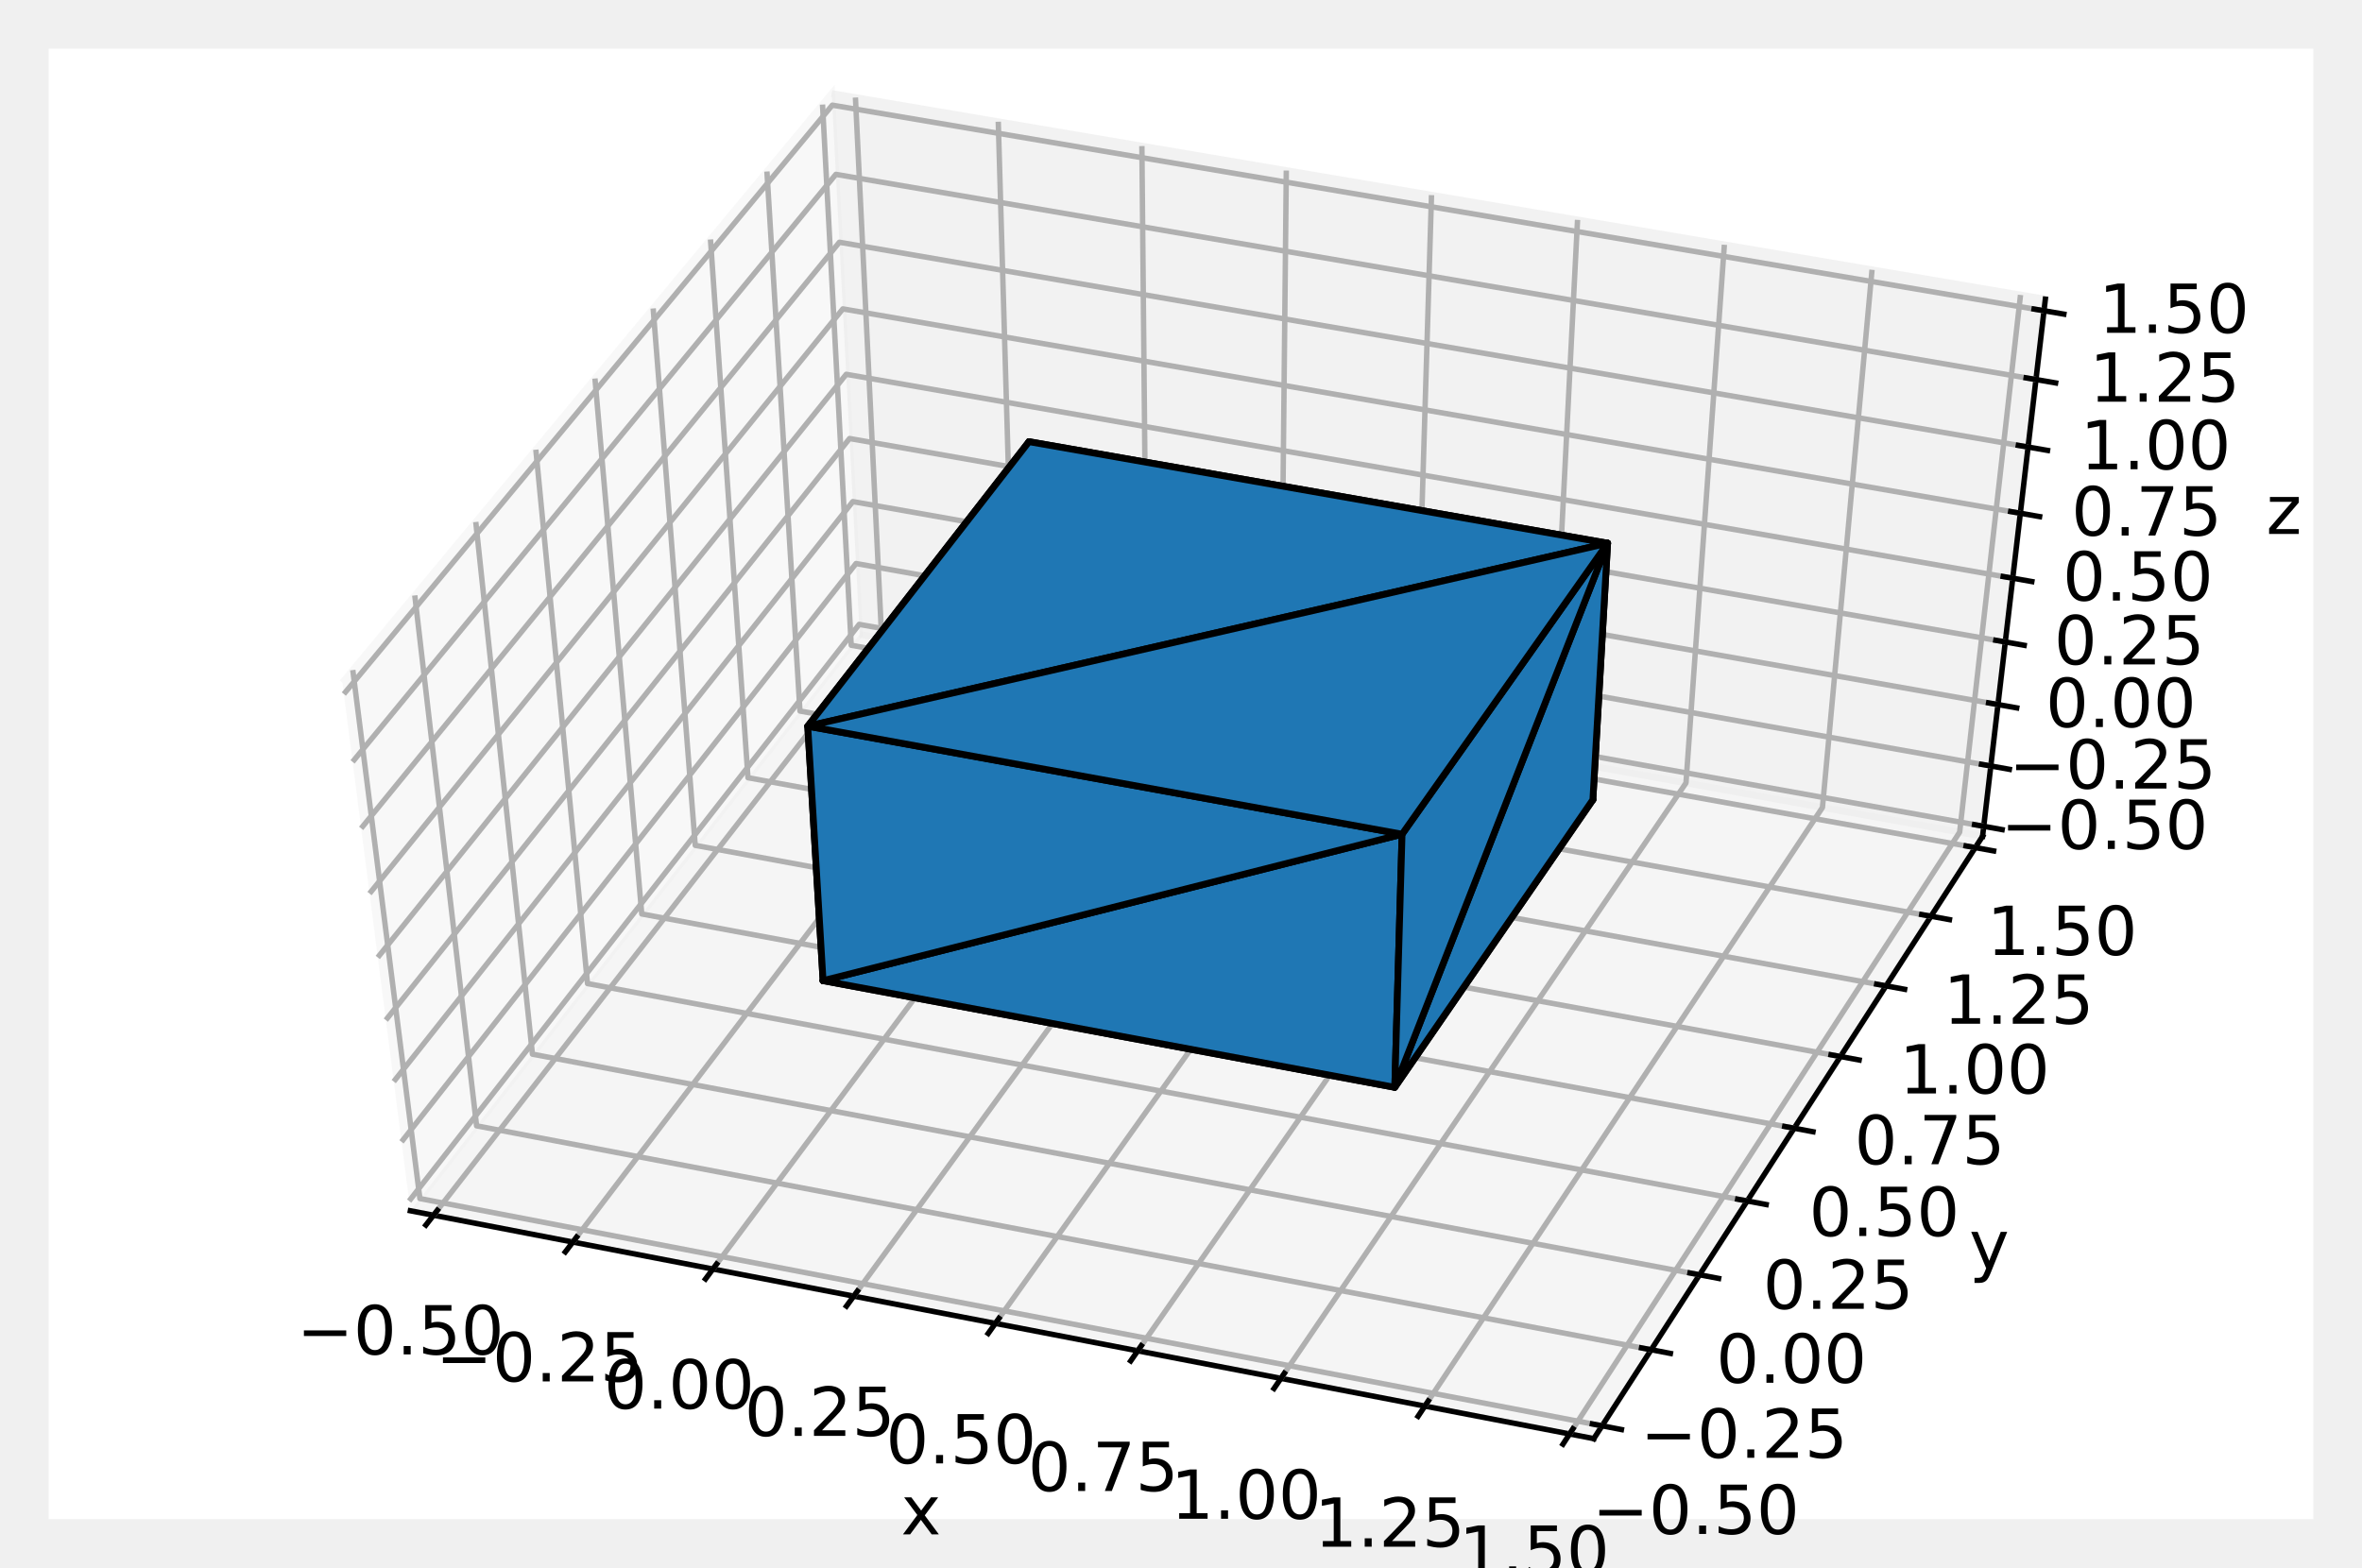
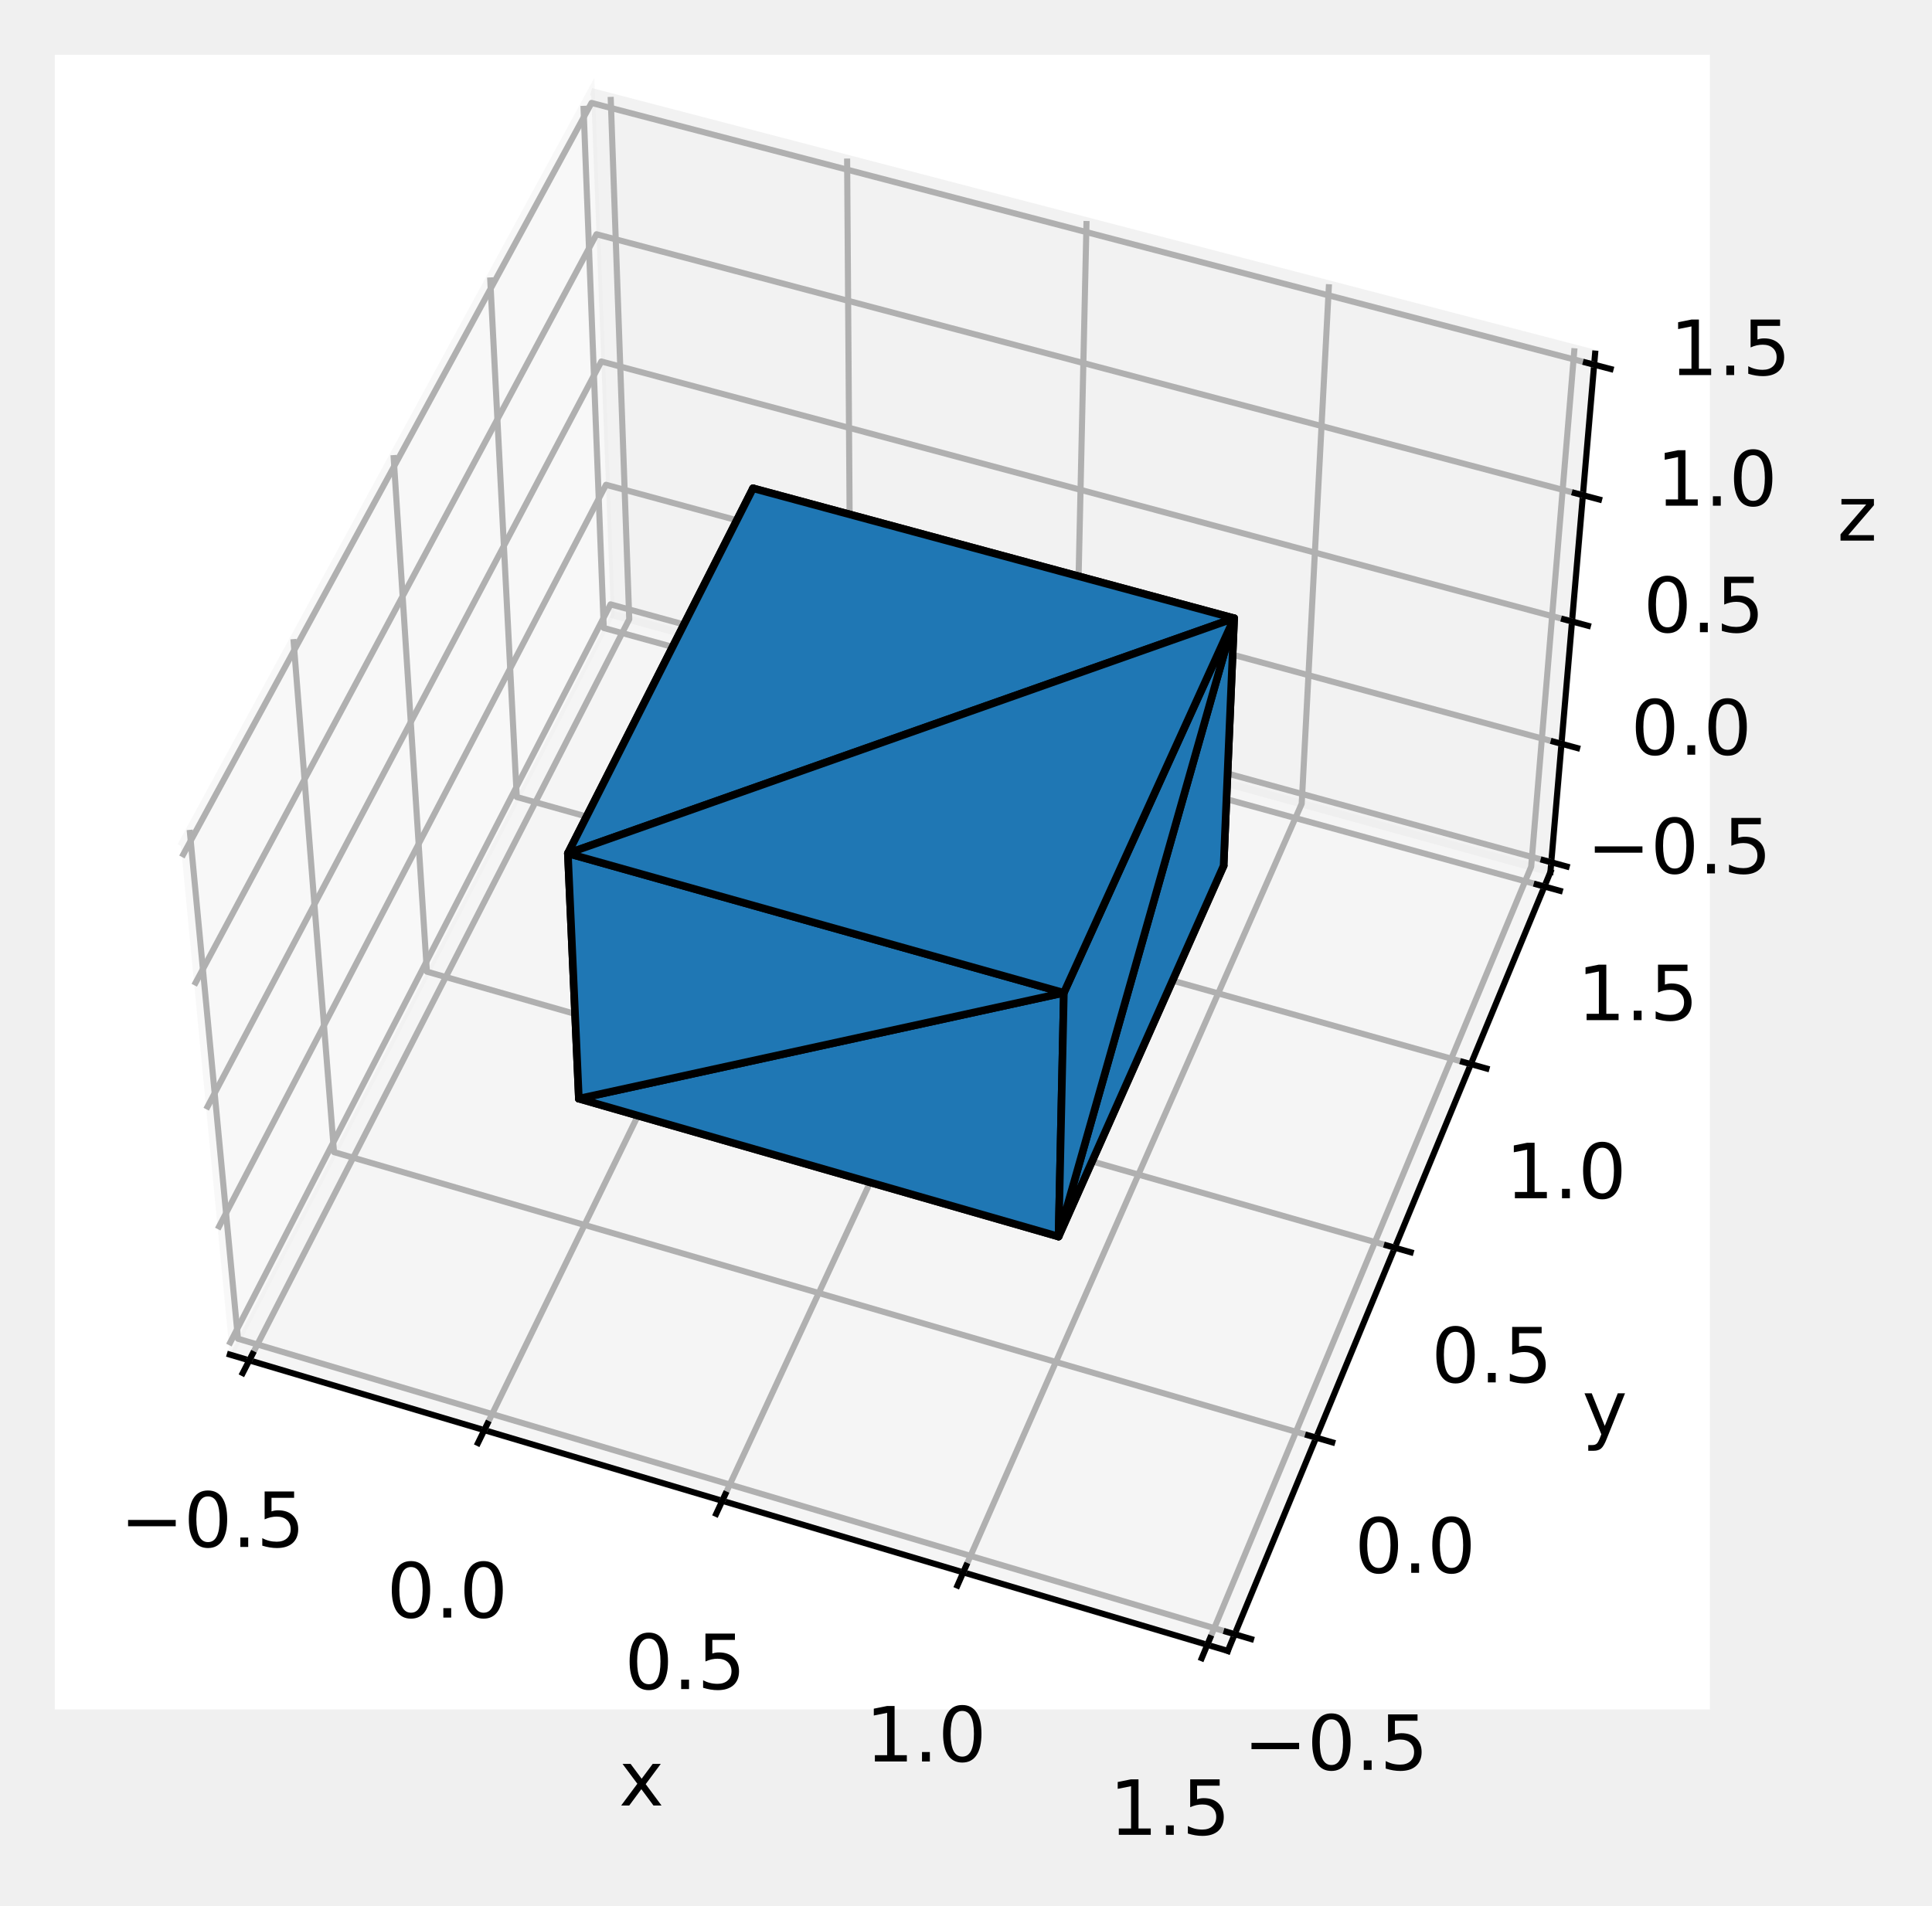
- <svg xmlns="http://www.w3.org/2000/svg" xmlns:xlink="http://www.w3.org/1999/xlink" height="231.84pt" version="1.1" viewBox="0 0 349.2 231.84" width="349.2pt">
+ <svg xmlns="http://www.w3.org/2000/svg" xmlns:xlink="http://www.w3.org/1999/xlink" height="250.392pt" version="1.1" viewBox="0 0 253.818 250.392" width="253.818pt">
  <defs>
-     <style type="text/css">
- *{stroke-linecap:butt;stroke-linejoin:round;}
-   </style>
+     <style type="text/css">*{stroke-linecap:butt;stroke-linejoin:round;}</style>
  </defs>
  <g id="figure_1">
    <g id="patch_1">
-       <path d="M 0 231.84  L 349.2 231.84  L 349.2 0  L 0 0  z " style="fill:none;" />
+       <path d="M 0 250.392  L 253.818 250.392  L 253.818 0  L 0 0  z " style="fill:none;" />
    </g>
    <g id="patch_2">
-       <path d="M 7.2 224.64  L 342 224.64  L 342 7.2  L 7.2 7.2  z " style="fill:#ffffff;" />
+       <path d="M 7.2 224.64  L 224.64 224.64  L 224.64 7.2  L 7.2 7.2  z " style="fill:#ffffff;" />
    </g>
    <g id="pane3d_1">
      <g id="patch_3">
-         <path d="M 60.67 179.044  L 127.098 93.813  L 122.959 13.826  L 50.616 100.939  " style="fill:#f2f2f2;opacity:0.5;stroke:#f2f2f2;stroke-linejoin:miter;" />
+         <path d="M 30.193 178.004  L 80.257 80.705  L 77.656 12.06  L 23.761 111.183  " style="fill:#f2f2f2;opacity:0.5;stroke:#f2f2f2;stroke-linejoin:miter;" />
      </g>
    </g>
    <g id="pane3d_2">
      <g id="patch_4">
-         <path d="M 127.098 93.813  L 293.106 123.663  L 302.386 44.238  L 122.959 13.826  " style="fill:#e6e6e6;opacity:0.5;stroke:#e6e6e6;stroke-linejoin:miter;" />
+         <path d="M 80.257 80.705  L 203.688 114.586  L 209.556 46.469  L 77.656 12.06  " style="fill:#e6e6e6;opacity:0.5;stroke:#e6e6e6;stroke-linejoin:miter;" />
      </g>
    </g>
    <g id="pane3d_3">
      <g id="patch_5">
-         <path d="M 60.67 179.044  L 235.629 212.736  L 293.106 123.663  L 127.098 93.813  " style="fill:#ececec;opacity:0.5;stroke:#ececec;stroke-linejoin:miter;" />
+         <path d="M 30.193 178.004  L 161.302 216.944  L 203.688 114.586  L 80.257 80.705  " style="fill:#ececec;opacity:0.5;stroke:#ececec;stroke-linejoin:miter;" />
      </g>
    </g>
    <g id="axis3d_1">
      <g id="line2d_1">
-         <path d="M 60.67 179.044  L 235.629 212.736  " style="fill:none;stroke:#000000;stroke-linecap:square;stroke-width:0.8;" />
+         <path d="M 30.193 178.004  L 161.302 216.944  " style="fill:none;stroke:#000000;stroke-linecap:square;stroke-width:0.8;" />
      </g>
      <g id="text_1">
-         <defs>
-           <path d="M 54.891 54.688  L 35.109 28.078  L 55.906 0  L 45.312 0  L 29.391 21.484  L 13.484 0  L 2.875 0  L 24.125 28.609  L 4.688 54.688  L 15.281 54.688  L 29.781 35.203  L 44.281 54.688  z " id="DejaVuSans-120" />
-         </defs>
-         <g transform="translate(133.2075 226.8936)scale(0.1 -0.1)">
-           <use xlink:href="#DejaVuSans-120" />
+         <g transform="translate(81.31897 237.2631)scale(0.1 -0.1)">
+           <defs>
+             <path d="M 3513 3500  L 2247 1797  L 3578 0  L 2900 0  L 1881 1375  L 863 0  L 184 0  L 1544 1831  L 300 3500  L 978 3500  L 1906 2253  L 2834 3500  L 3513 3500  z " id="DejaVuSans-78" transform="scale(0.015625)" />
+           </defs>
+           <use xlink:href="#DejaVuSans-78" />
        </g>
      </g>
      <g id="Line3DCollection_1">
-         <path d="M 64.092 179.703  L 130.349 94.398  L 126.467 14.421  " style="fill:none;stroke:#b0b0b0;stroke-width:0.8;" />
-         <path d="M 84.69 183.67  L 149.915 97.916  L 147.584 18  " style="fill:none;stroke:#b0b0b0;stroke-width:0.8;" />
-         <path d="M 105.399 187.658  L 169.581 101.452  L 168.817 21.599  " style="fill:none;stroke:#b0b0b0;stroke-width:0.8;" />
-         <path d="M 126.221 191.667  L 189.347 105.006  L 190.168 25.218  " style="fill:none;stroke:#b0b0b0;stroke-width:0.8;" />
-         <path d="M 147.156 195.699  L 209.215 108.579  L 211.636 28.856  " style="fill:none;stroke:#b0b0b0;stroke-width:0.8;" />
-         <path d="M 168.206 199.752  L 229.185 112.169  L 233.225 32.515  " style="fill:none;stroke:#b0b0b0;stroke-width:0.8;" />
-         <path d="M 189.371 203.828  L 249.258 115.779  L 254.933 36.195  " style="fill:none;stroke:#b0b0b0;stroke-width:0.8;" />
-         <path d="M 210.653 207.926  L 269.434 119.407  L 276.763 39.895  " style="fill:none;stroke:#b0b0b0;stroke-width:0.8;" />
-         <path d="M 232.051 212.047  L 289.716 123.054  L 298.715 43.616  " style="fill:none;stroke:#b0b0b0;stroke-width:0.8;" />
+         <path d="M 32.748 178.763  L 82.668 81.366  L 80.227 12.731  " style="fill:none;stroke:#b0b0b0;stroke-width:0.8;" />
+         <path d="M 63.624 187.933  L 111.772 89.355  L 111.291 20.835  " style="fill:none;stroke:#b0b0b0;stroke-width:0.8;" />
+         <path d="M 94.888 197.219  L 141.218 97.438  L 142.745 29.04  " style="fill:none;stroke:#b0b0b0;stroke-width:0.8;" />
+         <path d="M 126.548 206.622  L 171.012 105.617  L 174.595 37.349  " style="fill:none;stroke:#b0b0b0;stroke-width:0.8;" />
+         <path d="M 158.612 216.145  L 201.159 113.892  L 206.85 45.763  " style="fill:none;stroke:#b0b0b0;stroke-width:0.8;" />
      </g>
      <g id="xtick_1">
        <g id="line2d_2">
-           <path d="M 64.655 178.979  L 62.966 181.154  " style="fill:none;stroke:#000000;stroke-linecap:square;stroke-width:0.8;" />
+           <path d="M 33.176 177.929  L 31.892 180.434  " style="fill:none;stroke:#000000;stroke-linecap:square;stroke-width:0.8;" />
        </g>
        <g id="text_2">
-           <defs>
-             <path d="M 10.594 35.5  L 73.188 35.5  L 73.188 27.203  L 10.594 27.203  z " id="DejaVuSans-8722" />
-             <path d="M 31.781 66.406  Q 24.172 66.406 20.328 58.906  Q 16.5 51.422 16.5 36.375  Q 16.5 21.391 20.328 13.891  Q 24.172 6.391 31.781 6.391  Q 39.453 6.391 43.281 13.891  Q 47.125 21.391 47.125 36.375  Q 47.125 51.422 43.281 58.906  Q 39.453 66.406 31.781 66.406  z M 31.781 74.219  Q 44.047 74.219 50.516 64.516  Q 56.984 54.828 56.984 36.375  Q 56.984 17.969 50.516 8.266  Q 44.047 -1.422 31.781 -1.422  Q 19.531 -1.422 13.062 8.266  Q 6.594 17.969 6.594 36.375  Q 6.594 54.828 13.062 64.516  Q 19.531 74.219 31.781 74.219  z " id="DejaVuSans-48" />
-             <path d="M 10.688 12.406  L 21 12.406  L 21 0  L 10.688 0  z " id="DejaVuSans-46" />
-             <path d="M 10.797 72.906  L 49.516 72.906  L 49.516 64.594  L 19.828 64.594  L 19.828 46.734  Q 21.969 47.469 24.109 47.828  Q 26.266 48.188 28.422 48.188  Q 40.625 48.188 47.75 41.5  Q 54.891 34.812 54.891 23.391  Q 54.891 11.625 47.562 5.094  Q 40.234 -1.422 26.906 -1.422  Q 22.312 -1.422 17.547 -0.641  Q 12.797 0.141 7.719 1.703  L 7.719 11.625  Q 12.109 9.234 16.797 8.062  Q 21.484 6.891 26.703 6.891  Q 35.156 6.891 40.078 11.328  Q 45.016 15.766 45.016 23.391  Q 45.016 31 40.078 35.438  Q 35.156 39.891 26.703 39.891  Q 22.75 39.891 18.812 39.016  Q 14.891 38.141 10.797 36.281  z " id="DejaVuSans-53" />
-           </defs>
-           <g transform="translate(43.87091 200.2825)scale(0.1 -0.1)">
-             <use xlink:href="#DejaVuSans-8722" />
-             <use x="83.789" xlink:href="#DejaVuSans-48" />
-             <use x="147.412" xlink:href="#DejaVuSans-46" />
-             <use x="179.199" xlink:href="#DejaVuSans-53" />
-             <use x="242.822" xlink:href="#DejaVuSans-48" />
+           <g transform="translate(15.76716 203.2858)scale(0.1 -0.1)">
+             <defs>
+               <path d="M 678 2272  L 4684 2272  L 4684 1741  L 678 1741  L 678 2272  z " id="DejaVuSans-2212" transform="scale(0.015625)" />
+               <path d="M 2034 4250  Q 1547 4250 1301 3770  Q 1056 3291 1056 2328  Q 1056 1369 1301 889  Q 1547 409 2034 409  Q 2525 409 2770 889  Q 3016 1369 3016 2328  Q 3016 3291 2770 3770  Q 2525 4250 2034 4250  z M 2034 4750  Q 2819 4750 3233 4129  Q 3647 3509 3647 2328  Q 3647 1150 3233 529  Q 2819 -91 2034 -91  Q 1250 -91 836 529  Q 422 1150 422 2328  Q 422 3509 836 4129  Q 1250 4750 2034 4750  z " id="DejaVuSans-30" transform="scale(0.015625)" />
+               <path d="M 684 794  L 1344 794  L 1344 0  L 684 0  L 684 794  z " id="DejaVuSans-2e" transform="scale(0.015625)" />
+               <path d="M 691 4666  L 3169 4666  L 3169 4134  L 1269 4134  L 1269 2991  Q 1406 3038 1543 3061  Q 1681 3084 1819 3084  Q 2600 3084 3056 2656  Q 3513 2228 3513 1497  Q 3513 744 3044 326  Q 2575 -91 1722 -91  Q 1428 -91 1123 -41  Q 819 9 494 109  L 494 744  Q 775 591 1075 516  Q 1375 441 1709 441  Q 2250 441 2565 725  Q 2881 1009 2881 1497  Q 2881 1984 2565 2268  Q 2250 2553 1709 2553  Q 1456 2553 1204 2497  Q 953 2441 691 2322  L 691 4666  z " id="DejaVuSans-35" transform="scale(0.015625)" />
+             </defs>
+             <use xlink:href="#DejaVuSans-2212" />
+             <use x="83.789" xlink:href="#DejaVuSans-30" />
+             <use x="147.412" xlink:href="#DejaVuSans-2e" />
+             <use x="179.199" xlink:href="#DejaVuSans-35" />
          </g>
        </g>
      </g>
      <g id="xtick_2">
        <g id="line2d_3">
-           <path d="M 85.244 182.942  L 83.581 185.128  " style="fill:none;stroke:#000000;stroke-linecap:square;stroke-width:0.8;" />
+           <path d="M 64.036 187.089  L 62.797 189.625  " style="fill:none;stroke:#000000;stroke-linecap:square;stroke-width:0.8;" />
        </g>
        <g id="text_3">
-           <defs>
-             <path d="M 19.188 8.297  L 53.609 8.297  L 53.609 0  L 7.328 0  L 7.328 8.297  Q 12.938 14.109 22.625 23.891  Q 32.328 33.688 34.812 36.531  Q 39.547 41.844 41.422 45.531  Q 43.312 49.219 43.312 52.781  Q 43.312 58.594 39.234 62.25  Q 35.156 65.922 28.609 65.922  Q 23.969 65.922 18.812 64.312  Q 13.672 62.703 7.812 59.422  L 7.812 69.391  Q 13.766 71.781 18.938 73  Q 24.125 74.219 28.422 74.219  Q 39.75 74.219 46.484 68.547  Q 53.219 62.891 53.219 53.422  Q 53.219 48.922 51.531 44.891  Q 49.859 40.875 45.406 35.406  Q 44.188 33.984 37.641 27.219  Q 31.109 20.453 19.188 8.297  z " id="DejaVuSans-50" />
-           </defs>
-           <g transform="translate(64.42801 204.2788)scale(0.1 -0.1)">
-             <use xlink:href="#DejaVuSans-8722" />
-             <use x="83.789" xlink:href="#DejaVuSans-48" />
-             <use x="147.412" xlink:href="#DejaVuSans-46" />
-             <use x="179.199" xlink:href="#DejaVuSans-50" />
-             <use x="242.822" xlink:href="#DejaVuSans-53" />
+           <g transform="translate(50.81332 212.565)scale(0.1 -0.1)">
+             <use xlink:href="#DejaVuSans-30" />
+             <use x="63.623" xlink:href="#DejaVuSans-2e" />
+             <use x="95.41" xlink:href="#DejaVuSans-30" />
          </g>
        </g>
      </g>
      <g id="xtick_3">
        <g id="line2d_4">
-           <path d="M 105.944 186.926  L 104.308 189.124  " style="fill:none;stroke:#000000;stroke-linecap:square;stroke-width:0.8;" />
+           <path d="M 95.285 196.363  L 94.093 198.932  " style="fill:none;stroke:#000000;stroke-linecap:square;stroke-width:0.8;" />
        </g>
        <g id="text_4">
-           <g transform="translate(89.28623 208.2967)scale(0.1 -0.1)">
-             <use xlink:href="#DejaVuSans-48" />
-             <use x="63.623" xlink:href="#DejaVuSans-46" />
-             <use x="95.41" xlink:href="#DejaVuSans-48" />
-             <use x="159.033" xlink:href="#DejaVuSans-48" />
+           <g transform="translate(82.0581 221.9611)scale(0.1 -0.1)">
+             <use xlink:href="#DejaVuSans-30" />
+             <use x="63.623" xlink:href="#DejaVuSans-2e" />
+             <use x="95.41" xlink:href="#DejaVuSans-35" />
          </g>
        </g>
      </g>
      <g id="xtick_4">
        <g id="line2d_5">
-           <path d="M 126.757 190.931  L 125.147 193.142  " style="fill:none;stroke:#000000;stroke-linecap:square;stroke-width:0.8;" />
+           <path d="M 126.93 205.756  L 125.784 208.357  " style="fill:none;stroke:#000000;stroke-linecap:square;stroke-width:0.8;" />
        </g>
        <g id="text_5">
-           <g transform="translate(110.0668 212.3364)scale(0.1 -0.1)">
-             <use xlink:href="#DejaVuSans-48" />
-             <use x="63.623" xlink:href="#DejaVuSans-46" />
-             <use x="95.41" xlink:href="#DejaVuSans-50" />
-             <use x="159.033" xlink:href="#DejaVuSans-53" />
+           <g transform="translate(113.6987 231.4762)scale(0.1 -0.1)">
+             <defs>
+               <path d="M 794 531  L 1825 531  L 1825 4091  L 703 3866  L 703 4441  L 1819 4666  L 2450 4666  L 2450 531  L 3481 531  L 3481 0  L 794 0  L 794 531  z " id="DejaVuSans-31" transform="scale(0.015625)" />
+             </defs>
+             <use xlink:href="#DejaVuSans-31" />
+             <use x="63.623" xlink:href="#DejaVuSans-2e" />
+             <use x="95.41" xlink:href="#DejaVuSans-30" />
          </g>
        </g>
      </g>
      <g id="xtick_5">
        <g id="line2d_6">
-           <path d="M 147.684 194.959  L 146.1 197.181  " style="fill:none;stroke:#000000;stroke-linecap:square;stroke-width:0.8;" />
+           <path d="M 158.977 215.268  L 157.881 217.902  " style="fill:none;stroke:#000000;stroke-linecap:square;stroke-width:0.8;" />
        </g>
        <g id="text_6">
-           <g transform="translate(130.9605 216.3981)scale(0.1 -0.1)">
-             <use xlink:href="#DejaVuSans-48" />
-             <use x="63.623" xlink:href="#DejaVuSans-46" />
-             <use x="95.41" xlink:href="#DejaVuSans-53" />
-             <use x="159.033" xlink:href="#DejaVuSans-48" />
-           </g>
-         </g>
+           <g transform="translate(145.7427 241.1126)scale(0.1 -0.1)">
+             <use xlink:href="#DejaVuSans-31" />
+             <use x="63.623" xlink:href="#DejaVuSans-2e" />
+             <use x="95.41" xlink:href="#DejaVuSans-35" />
+           </g>
+         </g>
+       </g>
+     </g>
+     <g id="axis3d_2">
+       <g id="line2d_7">
+         <path d="M 203.688 114.586  L 161.302 216.944  " style="fill:none;stroke:#000000;stroke-linecap:square;stroke-width:0.8;" />
+       </g>
+       <g id="text_7">
+         <g transform="translate(207.8675 188.5661)scale(0.1 -0.1)">
+           <defs>
+             <path d="M 2059 -325  Q 1816 -950 1584 -1140  Q 1353 -1331 966 -1331  L 506 -1331  L 506 -850  L 844 -850  Q 1081 -850 1212 -737  Q 1344 -625 1503 -206  L 1606 56  L 191 3500  L 800 3500  L 1894 763  L 2988 3500  L 3597 3500  L 2059 -325  z " id="DejaVuSans-79" transform="scale(0.015625)" />
+           </defs>
+           <use xlink:href="#DejaVuSans-79" />
+         </g>
+       </g>
+       <g id="Line3DCollection_2">
+         <path d="M 24.919 109.052  L 31.264 175.923  L 162.211 214.75  " style="fill:none;stroke:#b0b0b0;stroke-width:0.8;" />
+         <path d="M 38.549 83.985  L 43.882 151.399  L 172.907 188.92  " style="fill:none;stroke:#b0b0b0;stroke-width:0.8;" />
+         <path d="M 51.698 59.801  L 56.084 127.684  L 183.241 163.963  " style="fill:none;stroke:#b0b0b0;stroke-width:0.8;" />
+         <path d="M 64.392 36.455  L 67.891 104.738  L 193.232 139.836  " style="fill:none;stroke:#b0b0b0;stroke-width:0.8;" />
+         <path d="M 76.653 13.905  L 79.321 82.524  L 202.897 116.497  " style="fill:none;stroke:#b0b0b0;stroke-width:0.8;" />
      </g>
      <g id="xtick_6">
-         <g id="line2d_7">
-           <path d="M 168.724 199.008  L 167.168 201.243  " style="fill:none;stroke:#000000;stroke-linecap:square;stroke-width:0.8;" />
-         </g>
-         <g id="text_7">
-           <defs>
-             <path d="M 8.203 72.906  L 55.078 72.906  L 55.078 68.703  L 28.609 0  L 18.312 0  L 43.219 64.594  L 8.203 64.594  z " id="DejaVuSans-55" />
-           </defs>
-           <g transform="translate(151.9682 220.482)scale(0.1 -0.1)">
-             <use xlink:href="#DejaVuSans-48" />
-             <use x="63.623" xlink:href="#DejaVuSans-46" />
-             <use x="95.41" xlink:href="#DejaVuSans-55" />
-             <use x="159.033" xlink:href="#DejaVuSans-53" />
+         <g id="line2d_8">
+           <path d="M 161.135 214.432  L 164.362 215.388  " style="fill:none;stroke:#000000;stroke-linecap:square;stroke-width:0.8;" />
+         </g>
+         <g id="text_8">
+           <g transform="translate(163.356 232.5782)scale(0.1 -0.1)">
+             <use xlink:href="#DejaVuSans-2212" />
+             <use x="83.789" xlink:href="#DejaVuSans-30" />
+             <use x="147.412" xlink:href="#DejaVuSans-2e" />
+             <use x="179.199" xlink:href="#DejaVuSans-35" />
          </g>
        </g>
      </g>
      <g id="xtick_7">
-         <g id="line2d_8">
-           <path d="M 189.88 203.08  L 188.352 205.327  " style="fill:none;stroke:#000000;stroke-linecap:square;stroke-width:0.8;" />
-         </g>
-         <g id="text_8">
-           <defs>
-             <path d="M 12.406 8.297  L 28.516 8.297  L 28.516 63.922  L 10.984 60.406  L 10.984 69.391  L 28.422 72.906  L 38.281 72.906  L 38.281 8.297  L 54.391 8.297  L 54.391 0  L 12.406 0  z " id="DejaVuSans-49" />
-           </defs>
-           <g transform="translate(173.0909 224.5882)scale(0.1 -0.1)">
-             <use xlink:href="#DejaVuSans-49" />
-             <use x="63.623" xlink:href="#DejaVuSans-46" />
-             <use x="95.41" xlink:href="#DejaVuSans-48" />
-             <use x="159.033" xlink:href="#DejaVuSans-48" />
+         <g id="line2d_9">
+           <path d="M 171.848 188.612  L 175.026 189.536  " style="fill:none;stroke:#000000;stroke-linecap:square;stroke-width:0.8;" />
+         </g>
+         <g id="text_9">
+           <g transform="translate(177.9691 206.6827)scale(0.1 -0.1)">
+             <use xlink:href="#DejaVuSans-30" />
+             <use x="63.623" xlink:href="#DejaVuSans-2e" />
+             <use x="95.41" xlink:href="#DejaVuSans-30" />
          </g>
        </g>
      </g>
      <g id="xtick_8">
-         <g id="line2d_9">
-           <path d="M 211.152 207.174  L 209.652 209.433  " style="fill:none;stroke:#000000;stroke-linecap:square;stroke-width:0.8;" />
-         </g>
-         <g id="text_9">
-           <g transform="translate(194.3295 228.717)scale(0.1 -0.1)">
-             <use xlink:href="#DejaVuSans-49" />
-             <use x="63.623" xlink:href="#DejaVuSans-46" />
-             <use x="95.41" xlink:href="#DejaVuSans-50" />
-             <use x="159.033" xlink:href="#DejaVuSans-53" />
+         <g id="line2d_10">
+           <path d="M 182.198 163.665  L 185.329 164.559  " style="fill:none;stroke:#000000;stroke-linecap:square;stroke-width:0.8;" />
+         </g>
+         <g id="text_10">
+           <g transform="translate(188.0414 181.6589)scale(0.1 -0.1)">
+             <use xlink:href="#DejaVuSans-30" />
+             <use x="63.623" xlink:href="#DejaVuSans-2e" />
+             <use x="95.41" xlink:href="#DejaVuSans-35" />
          </g>
        </g>
      </g>
      <g id="xtick_9">
-         <g id="line2d_10">
-           <path d="M 232.541 211.291  L 231.069 213.562  " style="fill:none;stroke:#000000;stroke-linecap:square;stroke-width:0.8;" />
-         </g>
-         <g id="text_10">
-           <g transform="translate(215.6849 232.8685)scale(0.1 -0.1)">
-             <use xlink:href="#DejaVuSans-49" />
-             <use x="63.623" xlink:href="#DejaVuSans-46" />
-             <use x="95.41" xlink:href="#DejaVuSans-53" />
-             <use x="159.033" xlink:href="#DejaVuSans-48" />
-           </g>
-         </g>
-       </g>
-     </g>
-     <g id="axis3d_2">
-       <g id="line2d_11">
-         <path d="M 293.106 123.663  L 235.629 212.736  " style="fill:none;stroke:#000000;stroke-linecap:square;stroke-width:0.8;" />
-       </g>
-       <g id="text_11">
-         <defs>
-           <path d="M 32.172 -5.078  Q 28.375 -14.844 24.75 -17.812  Q 21.141 -20.797 15.094 -20.797  L 7.906 -20.797  L 7.906 -13.281  L 13.188 -13.281  Q 16.891 -13.281 18.938 -11.516  Q 21 -9.766 23.484 -3.219  L 25.094 0.875  L 2.984 54.688  L 12.5 54.688  L 29.594 11.922  L 46.688 54.688  L 56.203 54.688  z " id="DejaVuSans-121" />
-         </defs>
-         <g transform="translate(291.1244 187.6297)scale(0.1 -0.1)">
-           <use xlink:href="#DejaVuSans-121" />
-         </g>
-       </g>
-       <g id="Line3DCollection_2">
-         <path d="M 52.157 99.082  L 62.079 177.237  L 236.85 210.845  " style="fill:none;stroke:#b0b0b0;stroke-width:0.8;" />
-         <path d="M 61.321 88.047  L 70.459 166.484  L 244.109 199.595  " style="fill:none;stroke:#b0b0b0;stroke-width:0.8;" />
-         <path d="M 70.34 77.187  L 78.717 155.888  L 251.26 188.513  " style="fill:none;stroke:#b0b0b0;stroke-width:0.8;" />
-         <path d="M 79.218 66.496  L 86.856 145.446  L 258.305 177.595  " style="fill:none;stroke:#b0b0b0;stroke-width:0.8;" />
-         <path d="M 87.958 55.972  L 94.878 135.153  L 265.247 166.837  " style="fill:none;stroke:#b0b0b0;stroke-width:0.8;" />
-         <path d="M 96.564 45.61  L 102.785 125.008  L 272.087 156.236  " style="fill:none;stroke:#b0b0b0;stroke-width:0.8;" />
-         <path d="M 105.037 35.407  L 110.581 115.006  L 278.829 145.789  " style="fill:none;stroke:#b0b0b0;stroke-width:0.8;" />
-         <path d="M 113.382 25.358  L 118.267 105.144  L 285.474 135.492  " style="fill:none;stroke:#b0b0b0;stroke-width:0.8;" />
-         <path d="M 121.601 15.461  L 125.845 95.42  L 292.023 125.341  " style="fill:none;stroke:#b0b0b0;stroke-width:0.8;" />
+         <g id="line2d_11">
+           <path d="M 192.205 139.548  L 195.289 140.411  " style="fill:none;stroke:#000000;stroke-linecap:square;stroke-width:0.8;" />
+         </g>
+         <g id="text_11">
+           <g transform="translate(197.7803 157.4634)scale(0.1 -0.1)">
+             <use xlink:href="#DejaVuSans-31" />
+             <use x="63.623" xlink:href="#DejaVuSans-2e" />
+             <use x="95.41" xlink:href="#DejaVuSans-30" />
+           </g>
+         </g>
      </g>
      <g id="xtick_10">
        <g id="line2d_12">
-           <path d="M 235.42 210.57  L 239.711 211.395  " style="fill:none;stroke:#000000;stroke-linecap:square;stroke-width:0.8;" />
+           <path d="M 201.884 116.218  L 204.924 117.054  " style="fill:none;stroke:#000000;stroke-linecap:square;stroke-width:0.8;" />
        </g>
        <g id="text_12">
-           <g transform="translate(235.3911 226.8326)scale(0.1 -0.1)">
-             <use xlink:href="#DejaVuSans-8722" />
-             <use x="83.789" xlink:href="#DejaVuSans-48" />
-             <use x="147.412" xlink:href="#DejaVuSans-46" />
-             <use x="179.199" xlink:href="#DejaVuSans-53" />
-             <use x="242.822" xlink:href="#DejaVuSans-48" />
-           </g>
-         </g>
+           <g transform="translate(207.2021 134.0559)scale(0.1 -0.1)">
+             <use xlink:href="#DejaVuSans-31" />
+             <use x="63.623" xlink:href="#DejaVuSans-2e" />
+             <use x="95.41" xlink:href="#DejaVuSans-35" />
+           </g>
+         </g>
+       </g>
+     </g>
+     <g id="axis3d_3">
+       <g id="line2d_13">
+         <path d="M 203.688 114.586  L 209.556 46.469  " style="fill:none;stroke:#000000;stroke-linecap:square;stroke-width:0.8;" />
+       </g>
+       <g id="text_13">
+         <g transform="translate(241.3692 71.0412)scale(0.1 -0.1)">
+           <defs>
+             <path d="M 353 3500  L 3084 3500  L 3084 2975  L 922 459  L 3084 459  L 3084 0  L 275 0  L 275 525  L 2438 3041  L 353 3041  L 353 3500  z " id="DejaVuSans-7a" transform="scale(0.015625)" />
+           </defs>
+           <use xlink:href="#DejaVuSans-7a" />
+         </g>
+       </g>
+       <g id="Line3DCollection_3">
+         <path d="M 203.798 113.311  L 80.209 79.417  L 30.073 176.756  " style="fill:none;stroke:#b0b0b0;stroke-width:0.8;" />
+         <path d="M 205.139 97.738  L 79.613 63.705  L 28.606 161.515  " style="fill:none;stroke:#b0b0b0;stroke-width:0.8;" />
+         <path d="M 206.524 81.666  L 78.999 47.501  L 27.089 145.763  " style="fill:none;stroke:#b0b0b0;stroke-width:0.8;" />
+         <path d="M 207.954 65.07  L 78.365 30.783  L 25.521 129.471  " style="fill:none;stroke:#b0b0b0;stroke-width:0.8;" />
+         <path d="M 209.431 47.923  L 77.711 13.524  L 23.899 112.614  " style="fill:none;stroke:#b0b0b0;stroke-width:0.8;" />
      </g>
      <g id="xtick_11">
-         <g id="line2d_13">
-           <path d="M 242.688 199.324  L 246.952 200.137  " style="fill:none;stroke:#000000;stroke-linecap:square;stroke-width:0.8;" />
-         </g>
-         <g id="text_13">
-           <g transform="translate(242.5139 215.571)scale(0.1 -0.1)">
-             <use xlink:href="#DejaVuSans-8722" />
-             <use x="83.789" xlink:href="#DejaVuSans-48" />
-             <use x="147.412" xlink:href="#DejaVuSans-46" />
-             <use x="179.199" xlink:href="#DejaVuSans-50" />
-             <use x="242.822" xlink:href="#DejaVuSans-53" />
+         <g id="line2d_14">
+           <path d="M 202.785 113.033  L 205.825 113.867  " style="fill:none;stroke:#000000;stroke-linecap:square;stroke-width:0.8;" />
+         </g>
+         <g id="text_14">
+           <g transform="translate(208.4592 114.7725)scale(0.1 -0.1)">
+             <use xlink:href="#DejaVuSans-2212" />
+             <use x="83.789" xlink:href="#DejaVuSans-30" />
+             <use x="147.412" xlink:href="#DejaVuSans-2e" />
+             <use x="179.199" xlink:href="#DejaVuSans-35" />
          </g>
        </g>
      </g>
      <g id="xtick_12">
-         <g id="line2d_14">
-           <path d="M 249.849 188.246  L 254.084 189.047  " style="fill:none;stroke:#000000;stroke-linecap:square;stroke-width:0.8;" />
-         </g>
-         <g id="text_14">
-           <g transform="translate(253.7209 204.4764)scale(0.1 -0.1)">
-             <use xlink:href="#DejaVuSans-48" />
-             <use x="63.623" xlink:href="#DejaVuSans-46" />
-             <use x="95.41" xlink:href="#DejaVuSans-48" />
-             <use x="159.033" xlink:href="#DejaVuSans-48" />
+         <g id="line2d_15">
+           <path d="M 204.11 97.459  L 207.199 98.297  " style="fill:none;stroke:#000000;stroke-linecap:square;stroke-width:0.8;" />
+         </g>
+         <g id="text_15">
+           <g transform="translate(214.2489 99.17307)scale(0.1 -0.1)">
+             <use xlink:href="#DejaVuSans-30" />
+             <use x="63.623" xlink:href="#DejaVuSans-2e" />
+             <use x="95.41" xlink:href="#DejaVuSans-30" />
          </g>
        </g>
      </g>
      <g id="xtick_13">
-         <g id="line2d_15">
-           <path d="M 256.903 177.332  L 261.111 178.121  " style="fill:none;stroke:#000000;stroke-linecap:square;stroke-width:0.8;" />
-         </g>
-         <g id="text_15">
-           <g transform="translate(260.6347 193.5452)scale(0.1 -0.1)">
-             <use xlink:href="#DejaVuSans-48" />
-             <use x="63.623" xlink:href="#DejaVuSans-46" />
-             <use x="95.41" xlink:href="#DejaVuSans-50" />
-             <use x="159.033" xlink:href="#DejaVuSans-53" />
+         <g id="line2d_16">
+           <path d="M 205.478 81.386  L 208.618 82.227  " style="fill:none;stroke:#000000;stroke-linecap:square;stroke-width:0.8;" />
+         </g>
+         <g id="text_16">
+           <g transform="translate(215.8999 83.07524)scale(0.1 -0.1)">
+             <use xlink:href="#DejaVuSans-30" />
+             <use x="63.623" xlink:href="#DejaVuSans-2e" />
+             <use x="95.41" xlink:href="#DejaVuSans-35" />
          </g>
        </g>
      </g>
      <g id="xtick_14">
-         <g id="line2d_16">
-           <path d="M 263.854 166.578  L 268.034 167.356  " style="fill:none;stroke:#000000;stroke-linecap:square;stroke-width:0.8;" />
-         </g>
-         <g id="text_16">
-           <g transform="translate(267.4475 182.7739)scale(0.1 -0.1)">
-             <use xlink:href="#DejaVuSans-48" />
-             <use x="63.623" xlink:href="#DejaVuSans-46" />
-             <use x="95.41" xlink:href="#DejaVuSans-53" />
-             <use x="159.033" xlink:href="#DejaVuSans-48" />
+         <g id="line2d_17">
+           <path d="M 206.89 64.789  L 210.082 65.633  " style="fill:none;stroke:#000000;stroke-linecap:square;stroke-width:0.8;" />
+         </g>
+         <g id="text_17">
+           <g transform="translate(217.6044 66.4547)scale(0.1 -0.1)">
+             <use xlink:href="#DejaVuSans-31" />
+             <use x="63.623" xlink:href="#DejaVuSans-2e" />
+             <use x="95.41" xlink:href="#DejaVuSans-30" />
          </g>
        </g>
      </g>
      <g id="xtick_15">
-         <g id="line2d_17">
-           <path d="M 270.703 155.981  L 274.857 156.747  " style="fill:none;stroke:#000000;stroke-linecap:square;stroke-width:0.8;" />
-         </g>
-         <g id="text_17">
-           <g transform="translate(274.1614 172.1588)scale(0.1 -0.1)">
-             <use xlink:href="#DejaVuSans-48" />
-             <use x="63.623" xlink:href="#DejaVuSans-46" />
-             <use x="95.41" xlink:href="#DejaVuSans-55" />
-             <use x="159.033" xlink:href="#DejaVuSans-53" />
-           </g>
-         </g>
-       </g>
-       <g id="xtick_16">
        <g id="line2d_18">
-           <path d="M 277.454 145.537  L 281.581 146.292  " style="fill:none;stroke:#000000;stroke-linecap:square;stroke-width:0.8;" />
+           <path d="M 208.35 47.641  L 211.595 48.489  " style="fill:none;stroke:#000000;stroke-linecap:square;stroke-width:0.8;" />
        </g>
        <g id="text_18">
-           <g transform="translate(280.7786 161.6967)scale(0.1 -0.1)">
-             <use xlink:href="#DejaVuSans-49" />
-             <use x="63.623" xlink:href="#DejaVuSans-46" />
-             <use x="95.41" xlink:href="#DejaVuSans-48" />
-             <use x="159.033" xlink:href="#DejaVuSans-48" />
-           </g>
-         </g>
-       </g>
-       <g id="xtick_17">
-         <g id="line2d_19">
-           <path d="M 284.107 135.243  L 288.208 135.988  " style="fill:none;stroke:#000000;stroke-linecap:square;stroke-width:0.8;" />
-         </g>
-         <g id="text_19">
-           <g transform="translate(287.3011 151.3842)scale(0.1 -0.1)">
-             <use xlink:href="#DejaVuSans-49" />
-             <use x="63.623" xlink:href="#DejaVuSans-46" />
-             <use x="95.41" xlink:href="#DejaVuSans-50" />
-             <use x="159.033" xlink:href="#DejaVuSans-53" />
-           </g>
-         </g>
-       </g>
-       <g id="xtick_18">
-         <g id="line2d_20">
-           <path d="M 290.666 125.096  L 294.741 125.83  " style="fill:none;stroke:#000000;stroke-linecap:square;stroke-width:0.8;" />
-         </g>
-         <g id="text_20">
-           <g transform="translate(293.731 141.2182)scale(0.1 -0.1)">
-             <use xlink:href="#DejaVuSans-49" />
-             <use x="63.623" xlink:href="#DejaVuSans-46" />
-             <use x="95.41" xlink:href="#DejaVuSans-53" />
-             <use x="159.033" xlink:href="#DejaVuSans-48" />
-           </g>
-         </g>
-       </g>
-     </g>
-     <g id="axis3d_3">
-       <g id="line2d_21">
-         <path d="M 293.106 123.663  L 302.386 44.238  " style="fill:none;stroke:#000000;stroke-linecap:square;stroke-width:0.8;" />
-       </g>
-       <g id="text_21">
-         <defs>
-           <path d="M 5.516 54.688  L 48.188 54.688  L 48.188 46.484  L 14.406 7.172  L 48.188 7.172  L 48.188 0  L 4.297 0  L 4.297 8.203  L 38.094 47.516  L 5.516 47.516  z " id="DejaVuSans-122" />
-         </defs>
-         <g transform="translate(335.0377 78.9609)scale(0.1 -0.1)">
-           <use xlink:href="#DejaVuSans-122" />
-         </g>
-       </g>
-       <g id="Line3DCollection_3">
-         <path d="M 293.278 122.192  L 127.021 92.329  L 60.485 177.602  " style="fill:none;stroke:#b0b0b0;stroke-width:0.8;" />
-         <path d="M 294.32 113.271  L 126.556 83.332  L 59.358 168.853  " style="fill:none;stroke:#b0b0b0;stroke-width:0.8;" />
-         <path d="M 295.382 104.186  L 126.082 74.173  L 58.21 159.937  " style="fill:none;stroke:#b0b0b0;stroke-width:0.8;" />
-         <path d="M 296.463 94.932  L 125.599 64.847  L 57.04 150.848  " style="fill:none;stroke:#b0b0b0;stroke-width:0.8;" />
-         <path d="M 297.565 85.504  L 125.108 55.35  L 55.848 141.581  " style="fill:none;stroke:#b0b0b0;stroke-width:0.8;" />
-         <path d="M 298.687 75.897  L 124.607 45.676  L 54.631 132.132  " style="fill:none;stroke:#b0b0b0;stroke-width:0.8;" />
-         <path d="M 299.831 66.107  L 124.097 35.822  L 53.39 122.494  " style="fill:none;stroke:#b0b0b0;stroke-width:0.8;" />
-         <path d="M 300.997 56.127  L 123.577 25.782  L 52.125 112.662  " style="fill:none;stroke:#b0b0b0;stroke-width:0.8;" />
-         <path d="M 302.186 45.953  L 123.048 15.55  L 50.833 102.63  " style="fill:none;stroke:#b0b0b0;stroke-width:0.8;" />
-       </g>
-       <g id="xtick_19">
-         <g id="line2d_22">
-           <path d="M 291.919 121.948  L 295.997 122.68  " style="fill:none;stroke:#000000;stroke-linecap:square;stroke-width:0.8;" />
-         </g>
-         <g id="text_22">
-           <g transform="translate(295.8128 125.5401)scale(0.1 -0.1)">
-             <use xlink:href="#DejaVuSans-8722" />
-             <use x="83.789" xlink:href="#DejaVuSans-48" />
-             <use x="147.412" xlink:href="#DejaVuSans-46" />
-             <use x="179.199" xlink:href="#DejaVuSans-53" />
-             <use x="242.822" xlink:href="#DejaVuSans-48" />
-           </g>
-         </g>
-       </g>
-       <g id="xtick_20">
-         <g id="line2d_23">
-           <path d="M 292.949 113.027  L 297.064 113.761  " style="fill:none;stroke:#000000;stroke-linecap:square;stroke-width:0.8;" />
-         </g>
-         <g id="text_23">
-           <g transform="translate(297.0144 116.6078)scale(0.1 -0.1)">
-             <use xlink:href="#DejaVuSans-8722" />
-             <use x="83.789" xlink:href="#DejaVuSans-48" />
-             <use x="147.412" xlink:href="#DejaVuSans-46" />
-             <use x="179.199" xlink:href="#DejaVuSans-50" />
-             <use x="242.822" xlink:href="#DejaVuSans-53" />
-           </g>
-         </g>
-       </g>
-       <g id="xtick_21">
-         <g id="line2d_24">
-           <path d="M 293.998 103.941  L 298.151 104.677  " style="fill:none;stroke:#000000;stroke-linecap:square;stroke-width:0.8;" />
-         </g>
-         <g id="text_24">
-           <g transform="translate(302.428 107.5113)scale(0.1 -0.1)">
-             <use xlink:href="#DejaVuSans-48" />
-             <use x="63.623" xlink:href="#DejaVuSans-46" />
-             <use x="95.41" xlink:href="#DejaVuSans-48" />
-             <use x="159.033" xlink:href="#DejaVuSans-48" />
-           </g>
-         </g>
-       </g>
-       <g id="xtick_22">
-         <g id="line2d_25">
-           <path d="M 295.066 94.686  L 299.259 95.424  " style="fill:none;stroke:#000000;stroke-linecap:square;stroke-width:0.8;" />
-         </g>
-         <g id="text_25">
-           <g transform="translate(303.6745 98.24614)scale(0.1 -0.1)">
-             <use xlink:href="#DejaVuSans-48" />
-             <use x="63.623" xlink:href="#DejaVuSans-46" />
-             <use x="95.41" xlink:href="#DejaVuSans-50" />
-             <use x="159.033" xlink:href="#DejaVuSans-53" />
-           </g>
-         </g>
-       </g>
-       <g id="xtick_23">
-         <g id="line2d_26">
-           <path d="M 296.154 85.257  L 300.387 85.997  " style="fill:none;stroke:#000000;stroke-linecap:square;stroke-width:0.8;" />
-         </g>
-         <g id="text_26">
-           <g transform="translate(304.9442 88.80757)scale(0.1 -0.1)">
-             <use xlink:href="#DejaVuSans-48" />
-             <use x="63.623" xlink:href="#DejaVuSans-46" />
-             <use x="95.41" xlink:href="#DejaVuSans-53" />
-             <use x="159.033" xlink:href="#DejaVuSans-48" />
-           </g>
-         </g>
-       </g>
-       <g id="xtick_24">
-         <g id="line2d_27">
-           <path d="M 297.263 75.65  L 301.536 76.392  " style="fill:none;stroke:#000000;stroke-linecap:square;stroke-width:0.8;" />
-         </g>
-         <g id="text_27">
-           <g transform="translate(306.238 79.19068)scale(0.1 -0.1)">
-             <use xlink:href="#DejaVuSans-48" />
-             <use x="63.623" xlink:href="#DejaVuSans-46" />
-             <use x="95.41" xlink:href="#DejaVuSans-55" />
-             <use x="159.033" xlink:href="#DejaVuSans-53" />
-           </g>
-         </g>
-       </g>
-       <g id="xtick_25">
-         <g id="line2d_28">
-           <path d="M 298.393 65.859  L 302.708 66.603  " style="fill:none;stroke:#000000;stroke-linecap:square;stroke-width:0.8;" />
-         </g>
-         <g id="text_28">
-           <g transform="translate(307.5564 69.39036)scale(0.1 -0.1)">
-             <use xlink:href="#DejaVuSans-49" />
-             <use x="63.623" xlink:href="#DejaVuSans-46" />
-             <use x="95.41" xlink:href="#DejaVuSans-48" />
-             <use x="159.033" xlink:href="#DejaVuSans-48" />
-           </g>
-         </g>
-       </g>
-       <g id="xtick_26">
-         <g id="line2d_29">
-           <path d="M 299.545 55.879  L 303.902 56.624  " style="fill:none;stroke:#000000;stroke-linecap:square;stroke-width:0.8;" />
-         </g>
-         <g id="text_29">
-           <g transform="translate(308.9003 59.40131)scale(0.1 -0.1)">
-             <use xlink:href="#DejaVuSans-49" />
-             <use x="63.623" xlink:href="#DejaVuSans-46" />
-             <use x="95.41" xlink:href="#DejaVuSans-50" />
-             <use x="159.033" xlink:href="#DejaVuSans-53" />
-           </g>
-         </g>
-       </g>
-       <g id="xtick_27">
-         <g id="line2d_30">
-           <path d="M 300.719 45.704  L 305.12 46.451  " style="fill:none;stroke:#000000;stroke-linecap:square;stroke-width:0.8;" />
-         </g>
-         <g id="text_30">
-           <g transform="translate(310.2702 49.21803)scale(0.1 -0.1)">
-             <use xlink:href="#DejaVuSans-49" />
-             <use x="63.623" xlink:href="#DejaVuSans-46" />
-             <use x="95.41" xlink:href="#DejaVuSans-53" />
-             <use x="159.033" xlink:href="#DejaVuSans-48" />
+           <g transform="translate(219.3653 49.28559)scale(0.1 -0.1)">
+             <use xlink:href="#DejaVuSans-31" />
+             <use x="63.623" xlink:href="#DejaVuSans-2e" />
+             <use x="95.41" xlink:href="#DejaVuSans-35" />
          </g>
        </g>
      </g>
    </g>
    <g id="axes_1">
      <g id="Poly3DCollection_1">
-         <path clip-path="url(#pdfb6980be9)" d="M 121.684 145.017  L 153.117 103.4  L 235.492 118.264  z " style="fill:#1f77b4;stroke:#000000;" />
-         <path clip-path="url(#pdfb6980be9)" d="M 153.117 103.4  L 237.672 80.329  L 235.492 118.264  z " style="fill:#1f77b4;stroke:#000000;" />
-         <path clip-path="url(#pdfb6980be9)" d="M 121.684 145.017  L 152.123 65.313  L 153.117 103.4  z " style="fill:#1f77b4;stroke:#000000;" />
-         <path clip-path="url(#pdfb6980be9)" d="M 121.684 145.017  L 235.492 118.264  L 206.204 160.789  z " style="fill:#1f77b4;stroke:#000000;" />
-         <path clip-path="url(#pdfb6980be9)" d="M 153.117 103.4  L 152.123 65.313  L 237.672 80.329  z " style="fill:#1f77b4;stroke:#000000;" />
-         <path clip-path="url(#pdfb6980be9)" d="M 206.204 160.789  L 235.492 118.264  L 237.672 80.329  z " style="fill:#1f77b4;stroke:#000000;" />
-         <path clip-path="url(#pdfb6980be9)" d="M 121.684 145.017  L 119.419 107.386  L 152.123 65.313  z " style="fill:#1f77b4;stroke:#000000;" />
-         <path clip-path="url(#pdfb6980be9)" d="M 121.684 145.017  L 206.204 160.789  L 207.284 123.357  z " style="fill:#1f77b4;stroke:#000000;" />
-         <path clip-path="url(#pdfb6980be9)" d="M 119.419 107.386  L 237.672 80.329  L 152.123 65.313  z " style="fill:#1f77b4;stroke:#000000;" />
-         <path clip-path="url(#pdfb6980be9)" d="M 206.204 160.789  L 237.672 80.329  L 207.284 123.357  z " style="fill:#1f77b4;stroke:#000000;" />
-         <path clip-path="url(#pdfb6980be9)" d="M 121.684 145.017  L 207.284 123.357  L 119.419 107.386  z " style="fill:#1f77b4;stroke:#000000;" />
-         <path clip-path="url(#pdfb6980be9)" d="M 119.419 107.386  L 207.284 123.357  L 237.672 80.329  z " style="fill:#1f77b4;stroke:#000000;" />
+         <path clip-path="url(#p13e9d7ac10)" d="M 76.049 144.375  L 99.559 96.844  L 160.753 113.774  z " style="fill:#1f77b4;stroke:#000000;" />
+         <path clip-path="url(#p13e9d7ac10)" d="M 99.559 96.844  L 162.136 81.245  L 160.753 113.774  z " style="fill:#1f77b4;stroke:#000000;" />
+         <path clip-path="url(#p13e9d7ac10)" d="M 76.049 144.375  L 98.93 64.168  L 99.559 96.844  z " style="fill:#1f77b4;stroke:#000000;" />
+         <path clip-path="url(#p13e9d7ac10)" d="M 99.559 96.844  L 98.93 64.168  L 162.136 81.245  z " style="fill:#1f77b4;stroke:#000000;" />
+         <path clip-path="url(#p13e9d7ac10)" d="M 76.049 144.375  L 160.753 113.774  L 139.073 162.496  z " style="fill:#1f77b4;stroke:#000000;" />
+         <path clip-path="url(#p13e9d7ac10)" d="M 139.073 162.496  L 160.753 113.774  L 162.136 81.245  z " style="fill:#1f77b4;stroke:#000000;" />
+         <path clip-path="url(#p13e9d7ac10)" d="M 76.049 144.375  L 74.604 112.144  L 98.93 64.168  z " style="fill:#1f77b4;stroke:#000000;" />
+         <path clip-path="url(#p13e9d7ac10)" d="M 74.604 112.144  L 162.136 81.245  L 98.93 64.168  z " style="fill:#1f77b4;stroke:#000000;" />
+         <path clip-path="url(#p13e9d7ac10)" d="M 76.049 144.375  L 139.073 162.496  L 139.764 130.463  z " style="fill:#1f77b4;stroke:#000000;" />
+         <path clip-path="url(#p13e9d7ac10)" d="M 139.073 162.496  L 162.136 81.245  L 139.764 130.463  z " style="fill:#1f77b4;stroke:#000000;" />
+         <path clip-path="url(#p13e9d7ac10)" d="M 76.049 144.375  L 139.764 130.463  L 74.604 112.144  z " style="fill:#1f77b4;stroke:#000000;" />
+         <path clip-path="url(#p13e9d7ac10)" d="M 74.604 112.144  L 139.764 130.463  L 162.136 81.245  z " style="fill:#1f77b4;stroke:#000000;" />
      </g>
    </g>
  </g>
  <defs>
-     <clipPath id="pdfb6980be9">
-       <rect height="217.44" width="334.8" x="7.2" y="7.2" />
+     <clipPath id="p13e9d7ac10">
+       <rect height="217.44" width="217.44" x="7.2" y="7.2" />
    </clipPath>
  </defs>
</svg>
